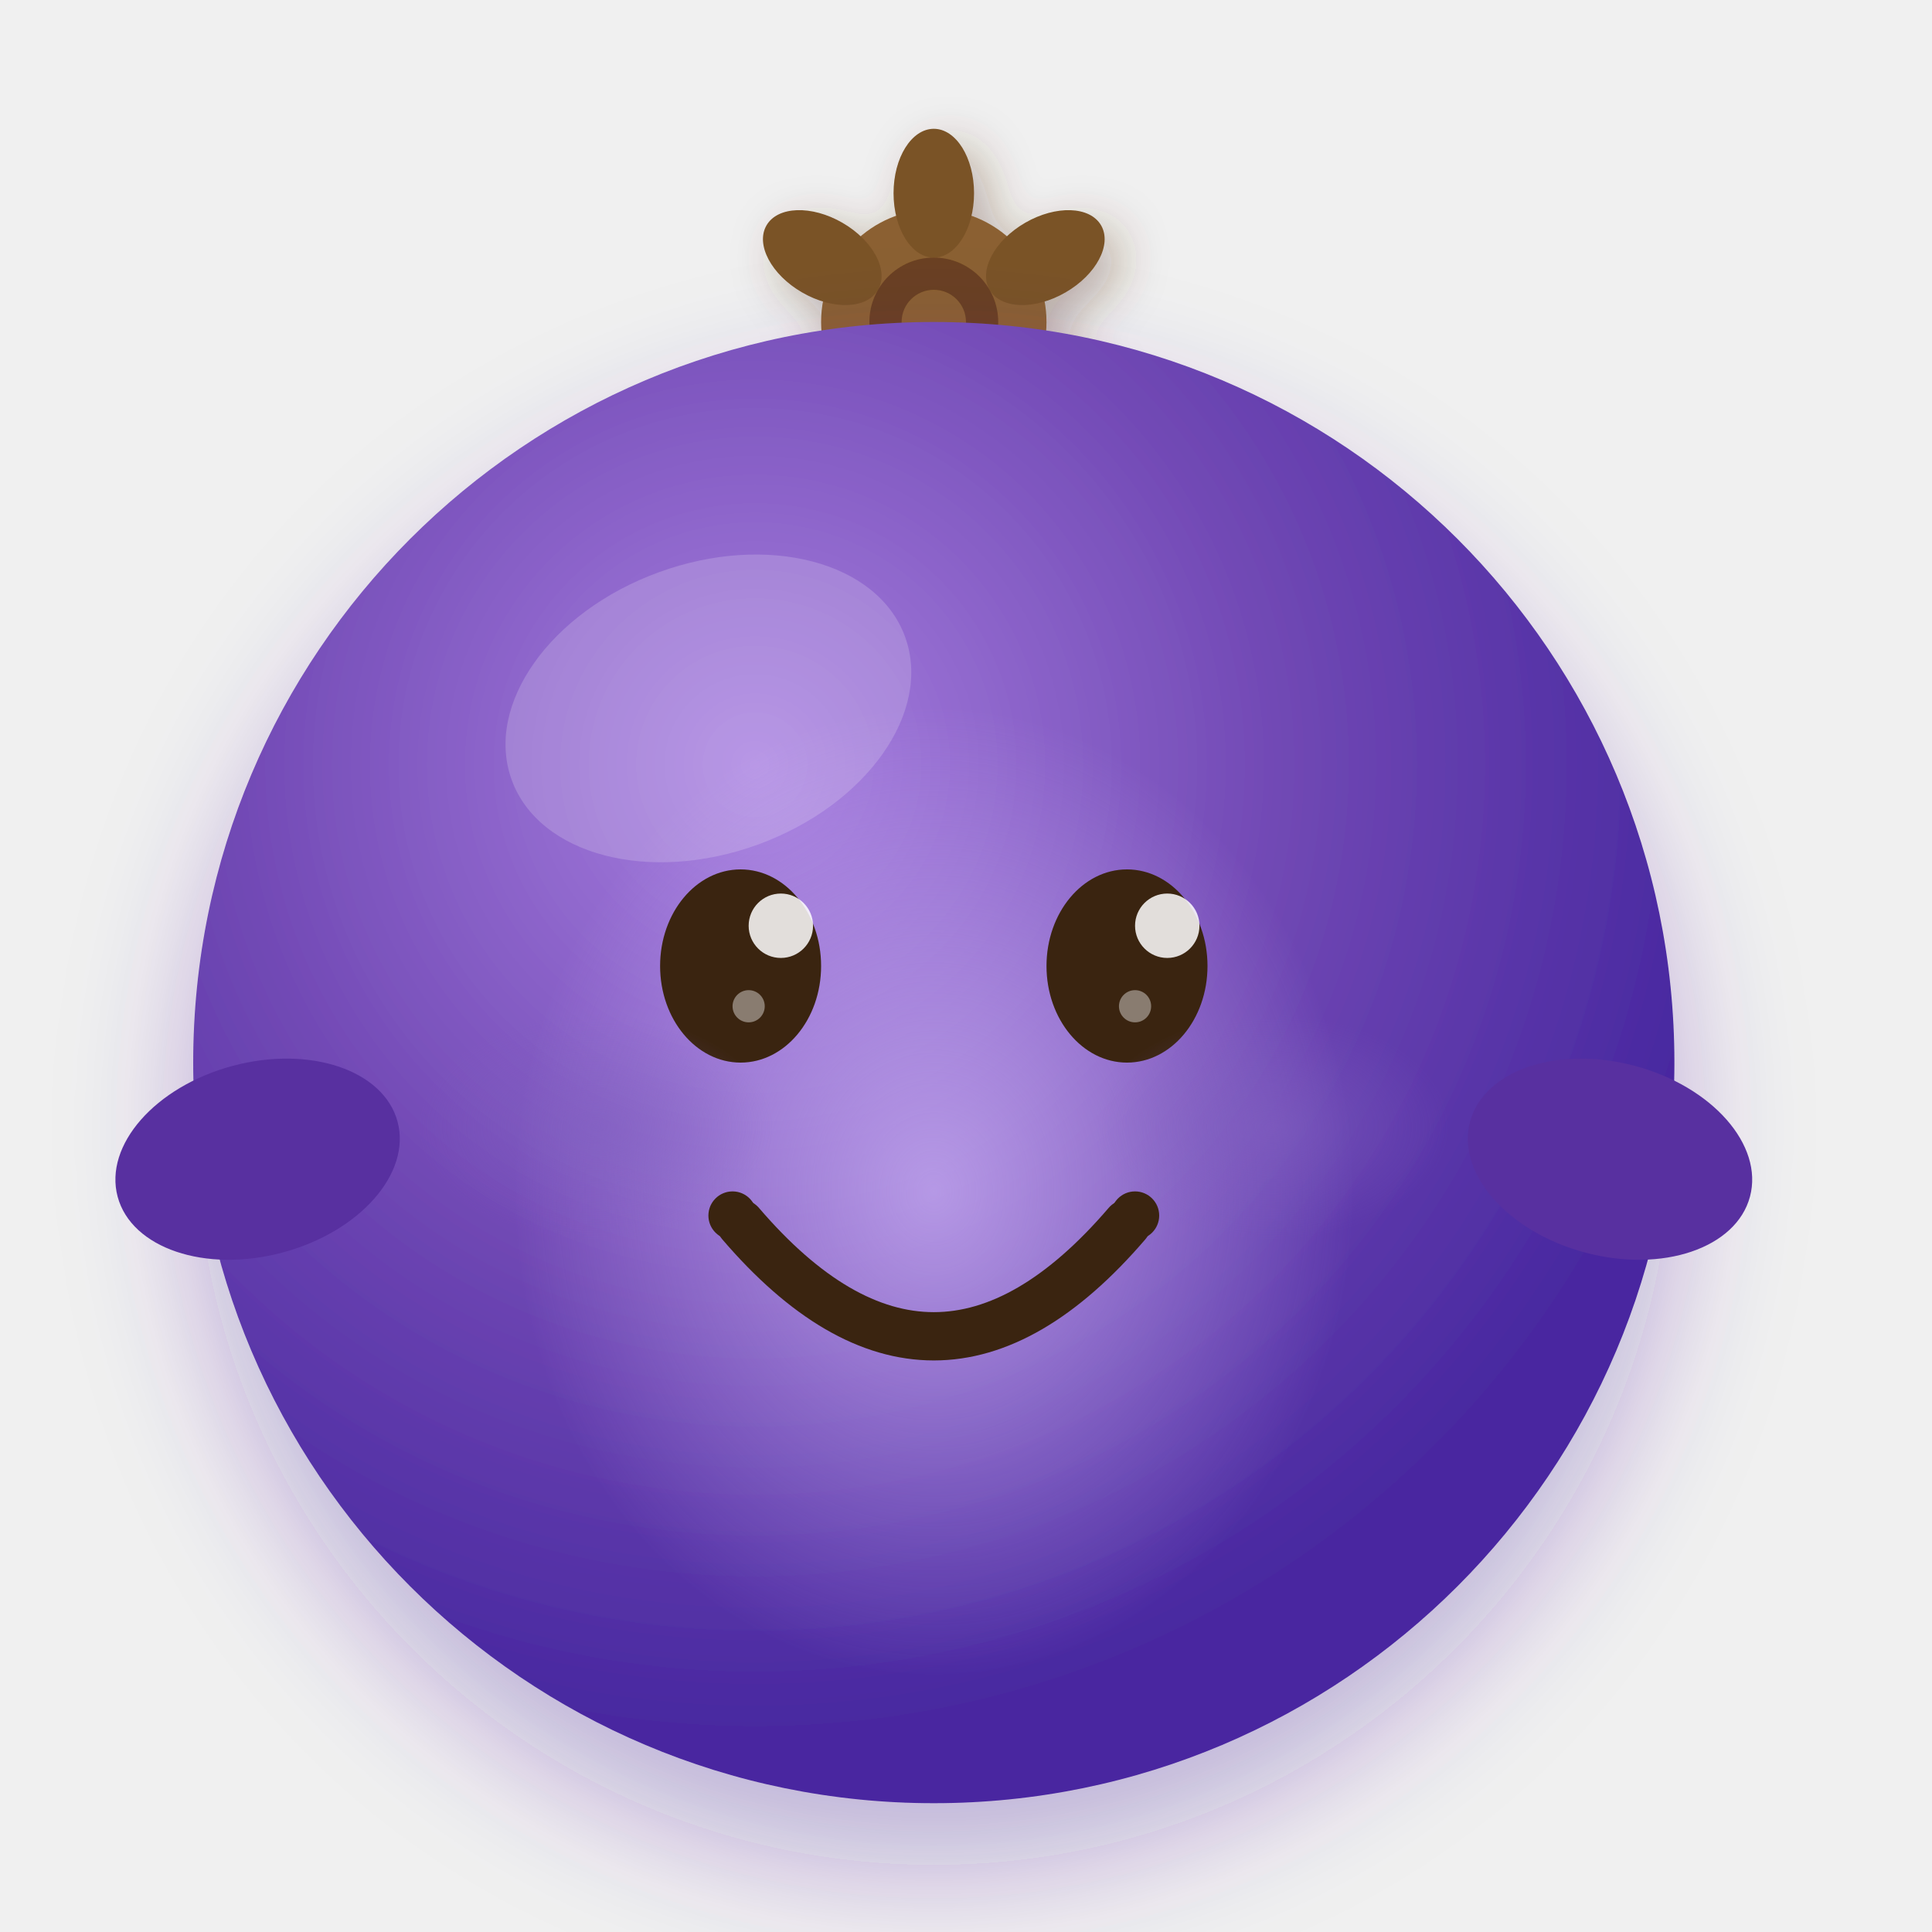
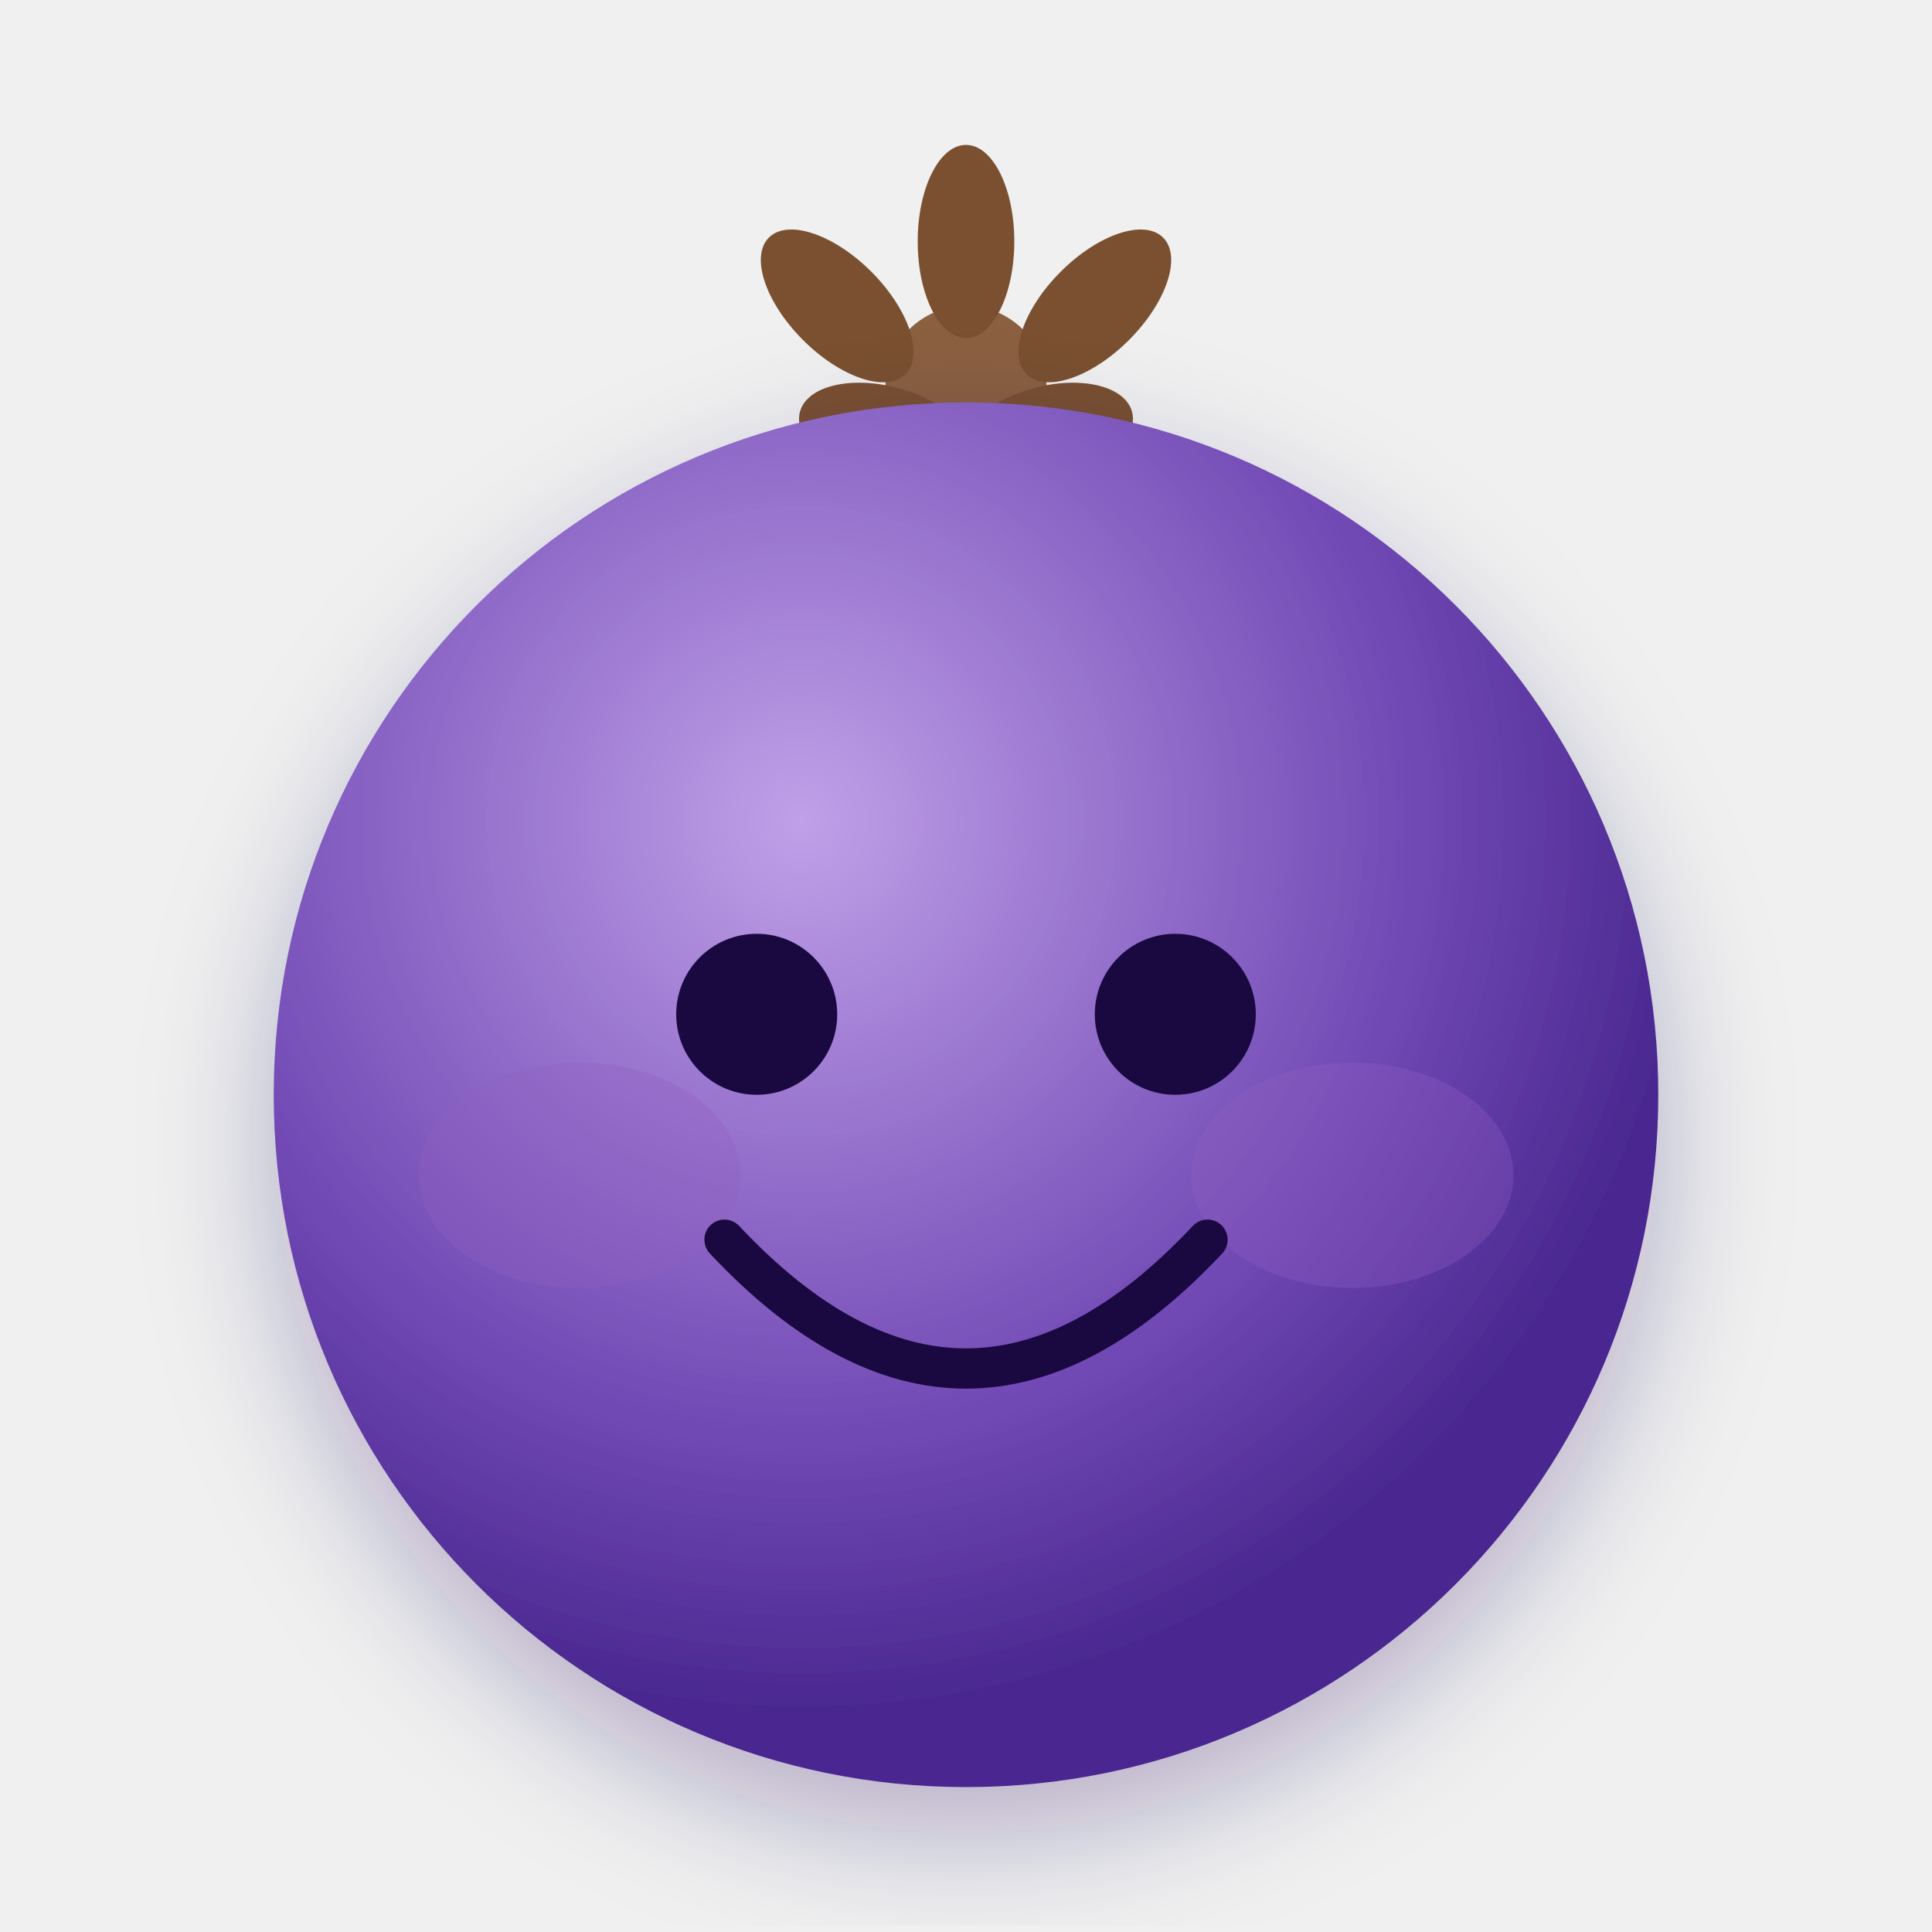
- <svg xmlns="http://www.w3.org/2000/svg" viewBox="0 0 120 120" role="img" aria-label="Blueberry mascot">
+ <svg xmlns="http://www.w3.org/2000/svg" viewBox="0 0 120 120" role="img" aria-label="Blueberry Prudence">
  <defs>
-     <radialGradient id="bb_body" cx="38%" cy="30%" r="65%">
-       <stop offset="0%" stop-color="#A880E0" />
-       <stop offset="55%" stop-color="#7048B4" />
-       <stop offset="100%" stop-color="#4828A0" />
+     <radialGradient id="bb" cx="38%" cy="30%" r="65%">
+       <stop offset="0%" stop-color="#C0A0E8" />
+       <stop offset="70%" stop-color="#7048B4" />
+       <stop offset="100%" stop-color="#4A2890" />
    </radialGradient>
-     <radialGradient id="bb_tummy" cx="50%" cy="50%" r="50%">
-       <stop offset="0%" stop-color="#D0B8F8" stop-opacity="0.7" />
-       <stop offset="100%" stop-color="#D0B8F8" stop-opacity="0" />
-     </radialGradient>
-     <radialGradient id="bb_cheekL" cx="50%" cy="50%" r="50%">
-       <stop offset="0%" stop-color="#8060C0" stop-opacity="0.55" />
-       <stop offset="100%" stop-color="#8060C0" stop-opacity="0" />
-     </radialGradient>
-     <radialGradient id="bb_cheekR" cx="50%" cy="50%" r="50%">
-       <stop offset="0%" stop-color="#8060C0" stop-opacity="0.55" />
-       <stop offset="100%" stop-color="#8060C0" stop-opacity="0" />
-     </radialGradient>
-     <filter id="bb_shadow" x="-20%" y="-10%" width="140%" height="140%">
-       <feDropShadow dx="0" dy="4" stdDeviation="4" flood-color="#4828A0" flood-opacity="0.30" />
-     </filter>
-     <filter id="bb_crownShadow" x="-30%" y="-30%" width="160%" height="160%">
-       <feDropShadow dx="1" dy="1" stdDeviation="1.5" flood-color="#5A3A20" flood-opacity="0.35" />
+     <filter id="sh">
+       <feDropShadow dx="0" dy="3" stdDeviation="4" flood-color="#2A1060" flood-opacity="0.28" />
    </filter>
  </defs>
-   <g filter="url(#bb_crownShadow)">
-     <circle cx="58" cy="20" r="7" fill="#8B6030" />
-     <ellipse cx="58" cy="12" rx="2.5" ry="4" fill="#7A5228" />
-     <ellipse cx="58" cy="12" rx="2.5" ry="4" fill="#7A5228" transform="rotate(60 58 20)" />
-     <ellipse cx="58" cy="12" rx="2.5" ry="4" fill="#7A5228" transform="rotate(120 58 20)" />
-     <ellipse cx="58" cy="12" rx="2.5" ry="4" fill="#7A5228" transform="rotate(180 58 20)" />
-     <ellipse cx="58" cy="12" rx="2.5" ry="4" fill="#7A5228" transform="rotate(240 58 20)" />
-     <ellipse cx="58" cy="12" rx="2.5" ry="4" fill="#7A5228" transform="rotate(300 58 20)" />
-     <circle cx="58" cy="20" r="4" fill="#6A4020" />
-     <circle cx="58" cy="20" r="2" fill="#8B6030" />
-   </g>
-   <circle cx="58" cy="66" r="46" fill="url(#bb_body)" filter="url(#bb_shadow)" />
-   <ellipse cx="58" cy="74" rx="26" ry="30" fill="url(#bb_tummy)" />
-   <ellipse cx="44" cy="44" rx="13" ry="9" fill="white" opacity="0.18" transform="rotate(-20 44 44)" />
-   <ellipse cx="46" cy="60" rx="5" ry="6" fill="#3A2410" />
-   <ellipse cx="70" cy="60" rx="5" ry="6" fill="#3A2410" />
-   <circle cx="48.5" cy="57.5" r="2" fill="white" opacity="0.85" />
-   <circle cx="72.5" cy="57.5" r="2" fill="white" opacity="0.85" />
-   <circle cx="46.5" cy="62.5" r="1" fill="white" opacity="0.4" />
-   <circle cx="70.5" cy="62.5" r="1" fill="white" opacity="0.4" />
-   <ellipse cx="37" cy="70" rx="11" ry="7" fill="url(#bb_cheekL)" />
-   <ellipse cx="79" cy="70" rx="11" ry="7" fill="url(#bb_cheekR)" />
-   <path d="M 46 76 Q 58 90 70 76" stroke="#3A2410" stroke-width="3" stroke-linecap="round" fill="none" />
-   <circle cx="45.5" cy="75.5" r="1.5" fill="#3A2410" />
-   <circle cx="70.5" cy="75.5" r="1.5" fill="#3A2410" />
-   <ellipse cx="16" cy="72" rx="9" ry="6" fill="#5830A0" transform="rotate(-15 16 72)" />
-   <ellipse cx="100" cy="72" rx="9" ry="6" fill="#5830A0" transform="rotate(15 100 72)" />
+   <circle cx="60" cy="24" r="5" fill="#8B6040" />
+   <ellipse cx="60" cy="15" rx="3" ry="6" fill="#7A5030" />
+   <ellipse cx="68" cy="19" rx="3" ry="6" fill="#7A5030" transform="rotate(45 68 19)" />
+   <ellipse cx="52" cy="19" rx="3" ry="6" fill="#7A5030" transform="rotate(-45 52 19)" />
+   <ellipse cx="65" cy="27" rx="3" ry="5.5" fill="#7A5030" transform="rotate(75 65 27)" />
+   <ellipse cx="55" cy="27" rx="3" ry="5.5" fill="#7A5030" transform="rotate(-75 55 27)" />
+   <circle cx="60" cy="68" r="43" fill="url(#bb)" filter="url(#sh)" />
+   <circle cx="47" cy="63" r="5" fill="#1A0840" />
+   <circle cx="73" cy="63" r="5" fill="#1A0840" />
+   <ellipse cx="36" cy="73" rx="10" ry="7" fill="#9060C0" opacity="0.32" />
+   <ellipse cx="84" cy="73" rx="10" ry="7" fill="#9060C0" opacity="0.32" />
+   <path d="M 45 77 Q 60 93 75 77" stroke="#1A0840" stroke-width="2.5" stroke-linecap="round" fill="none" />
</svg>
